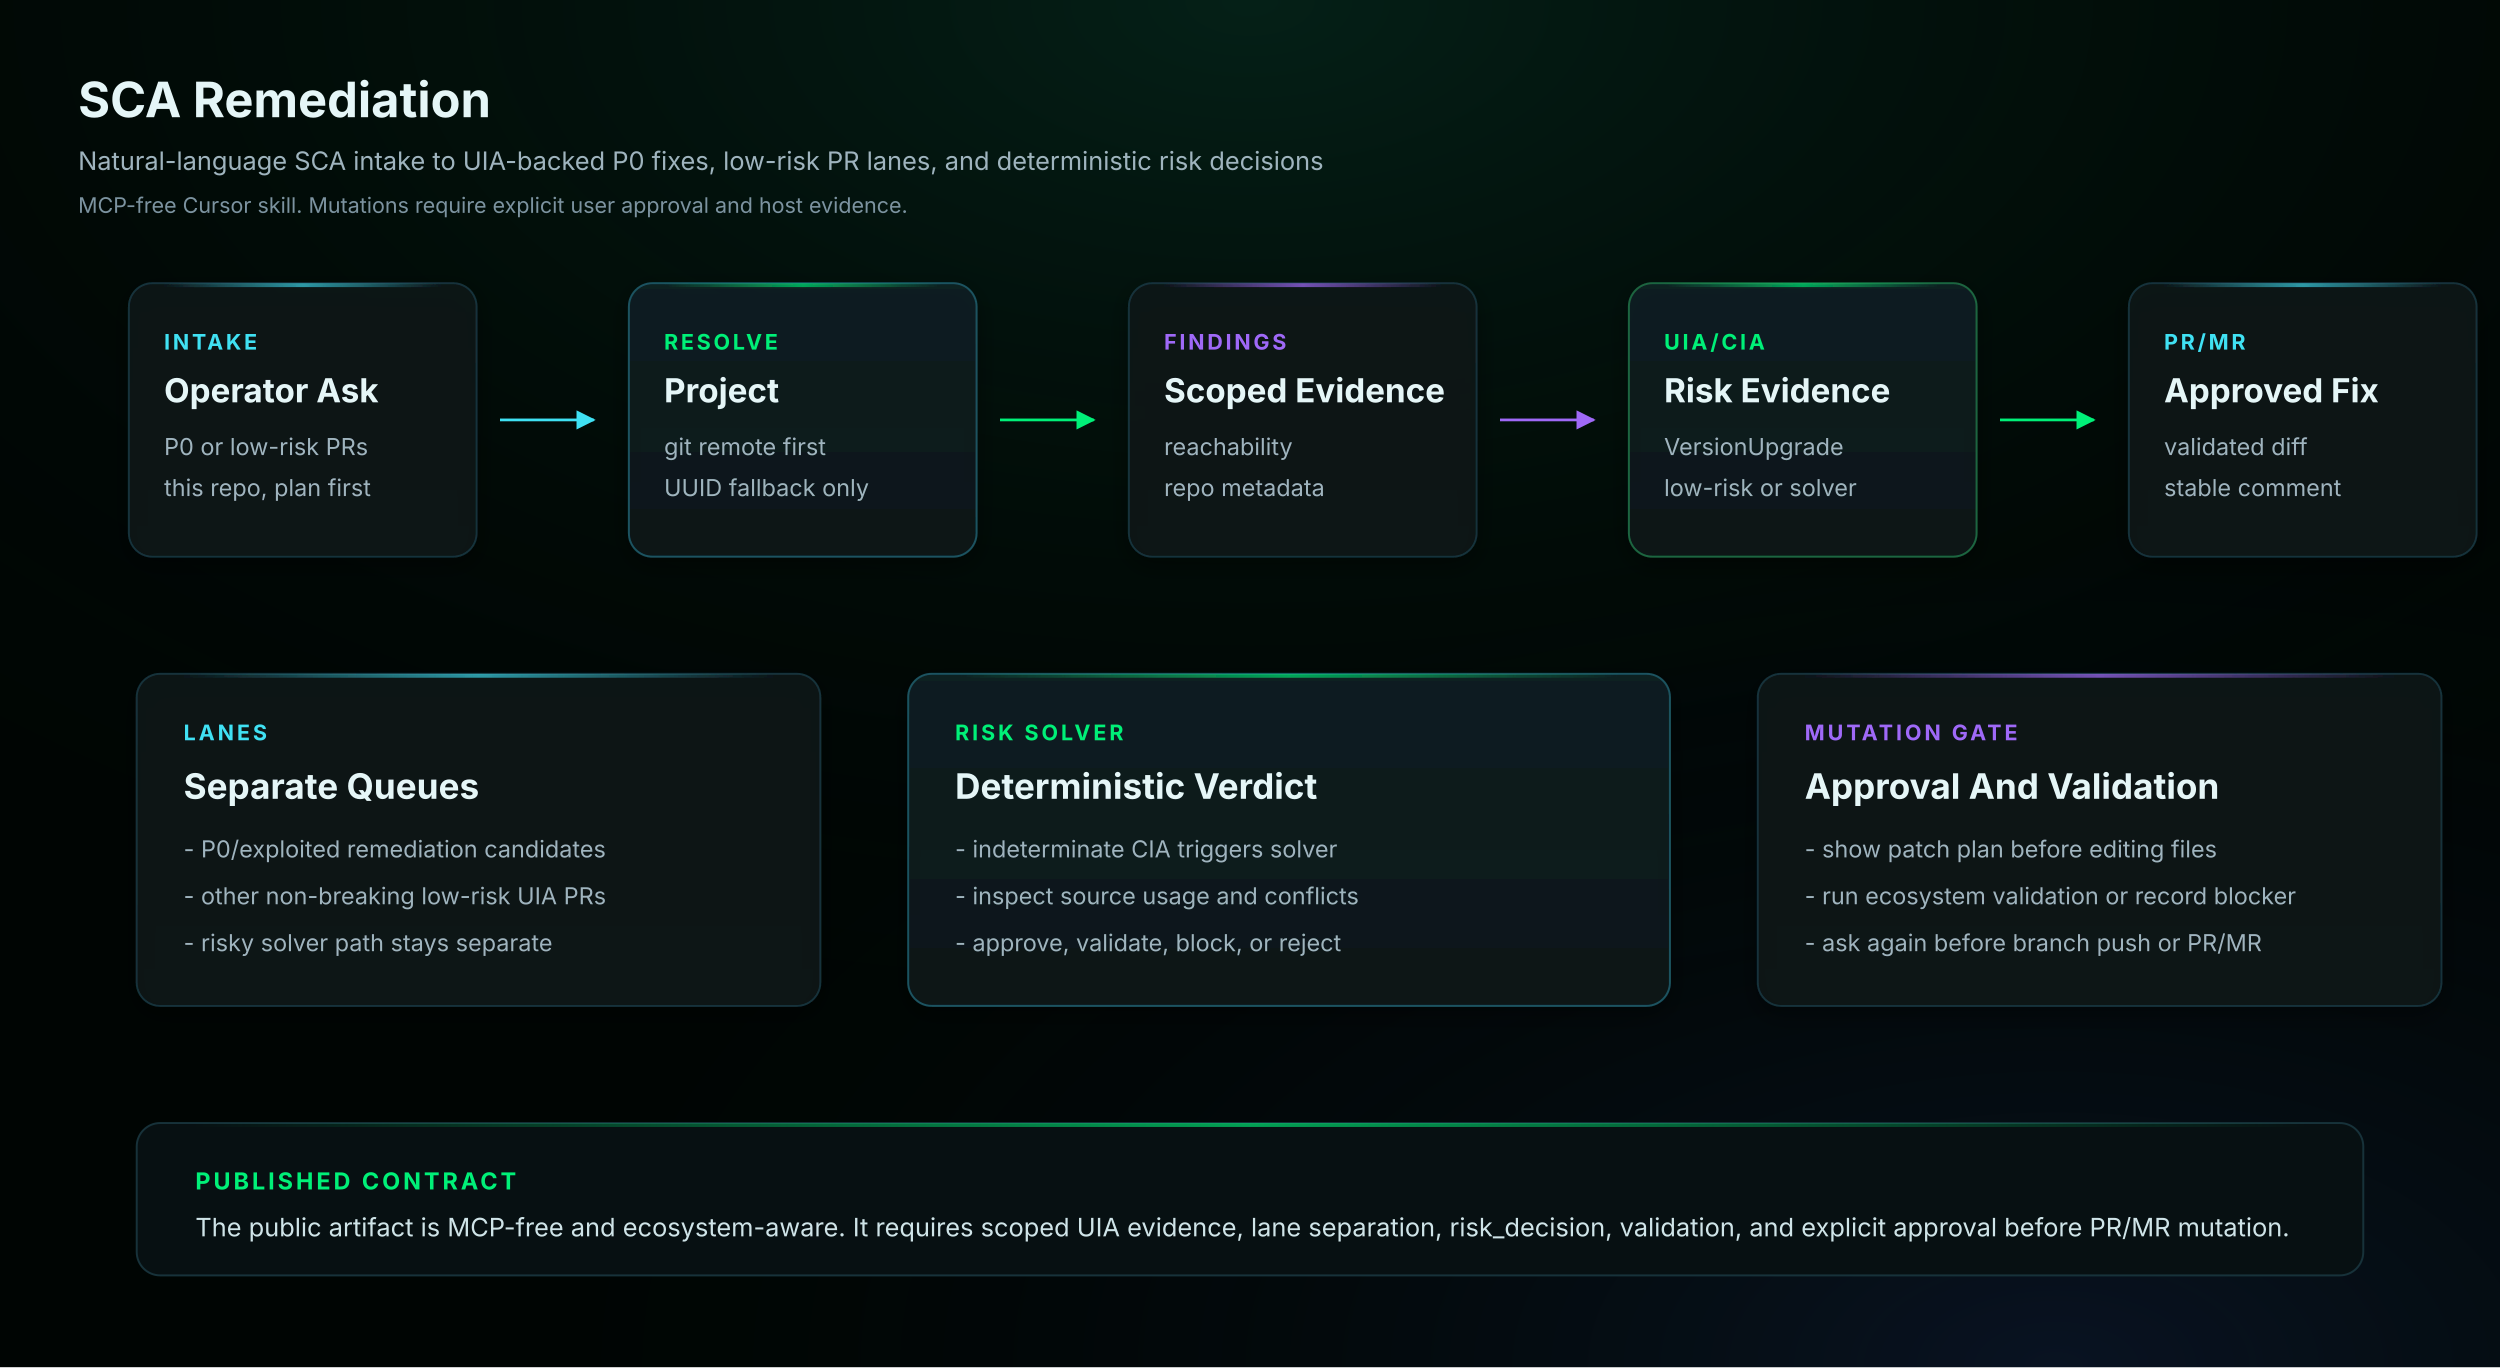
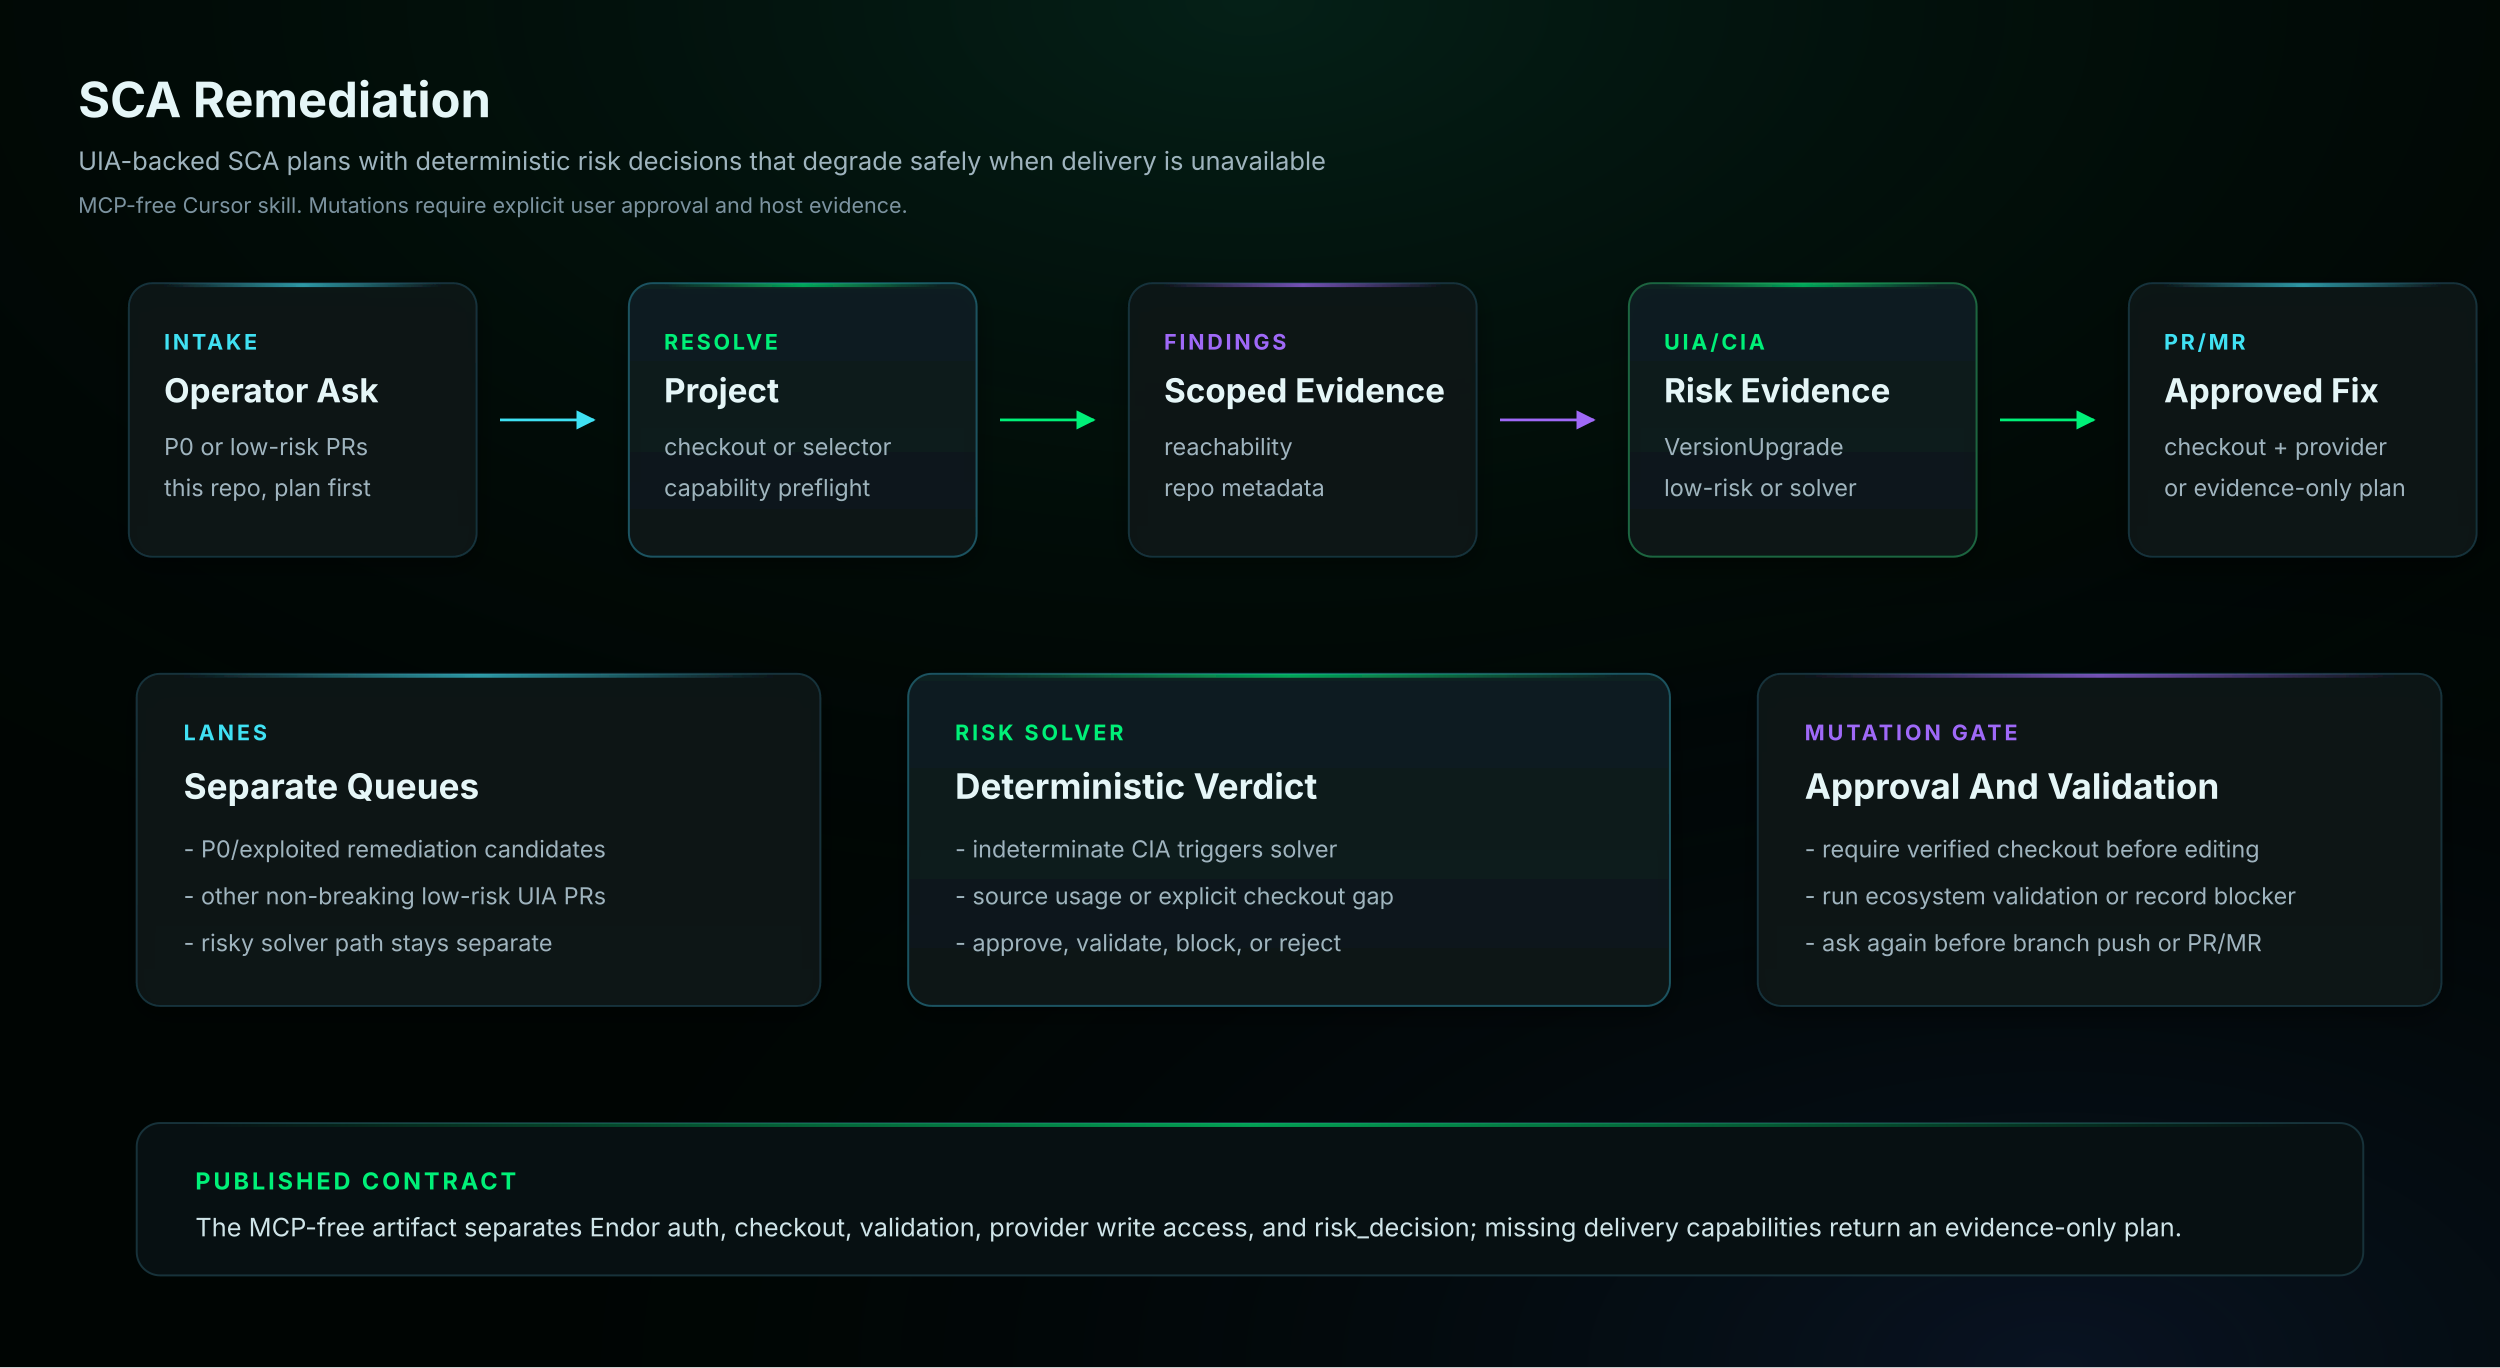
<svg xmlns="http://www.w3.org/2000/svg" viewBox="0 0 1280 700" font-family="-apple-system, BlinkMacSystemFont, 'Segoe UI', Inter, Geist, sans-serif">
  <defs>
    <radialGradient id="bgGlow" cx="50%" cy="0%" r="80%">
      <stop offset="0%" stop-color="#0a3d2c" stop-opacity="0.48" />
      <stop offset="100%" stop-color="#000503" stop-opacity="0" />
    </radialGradient>
    <radialGradient id="bgGlow2" cx="82%" cy="100%" r="65%">
      <stop offset="0%" stop-color="#1a2f5e" stop-opacity="0.34" />
      <stop offset="100%" stop-color="#000503" stop-opacity="0" />
    </radialGradient>
    <linearGradient id="cardGlass" x1="0%" y1="0%" x2="0%" y2="100%">
      <stop offset="0%" stop-color="#0d1518" stop-opacity="0.94" />
      <stop offset="100%" stop-color="#0a1112" stop-opacity="0.97" />
    </linearGradient>
    <linearGradient id="cardGlassActive" x1="0%" y1="0%" x2="0%" y2="100%">
      <stop offset="0%" stop-color="#0e2023" stop-opacity="0.96" />
      <stop offset="100%" stop-color="#091517" stop-opacity="0.98" />
    </linearGradient>
    <linearGradient id="hairline" x1="0%" y1="0%" x2="100%" y2="0%">
      <stop offset="0%" stop-color="#3fe1f3" stop-opacity="0" />
      <stop offset="50%" stop-color="#3fe1f3" stop-opacity="0.64" />
      <stop offset="100%" stop-color="#3fe1f3" stop-opacity="0" />
    </linearGradient>
    <linearGradient id="hairlineGreen" x1="0%" y1="0%" x2="100%" y2="0%">
      <stop offset="0%" stop-color="#00f078" stop-opacity="0" />
      <stop offset="50%" stop-color="#00f078" stop-opacity="0.64" />
      <stop offset="100%" stop-color="#00f078" stop-opacity="0" />
    </linearGradient>
    <linearGradient id="hairlinePurple" x1="0%" y1="0%" x2="100%" y2="0%">
      <stop offset="0%" stop-color="#9f69f7" stop-opacity="0" />
      <stop offset="50%" stop-color="#9f69f7" stop-opacity="0.70" />
      <stop offset="100%" stop-color="#9f69f7" stop-opacity="0" />
    </linearGradient>
    <filter id="cardShadow" x="-10%" y="-10%" width="120%" height="130%">
      <feGaussianBlur in="SourceAlpha" stdDeviation="6" />
      <feOffset dx="0" dy="4" />
      <feComponentTransfer>
        <feFuncA type="linear" slope="0.42" />
      </feComponentTransfer>
      <feMerge>
        <feMergeNode />
        <feMergeNode in="SourceGraphic" />
      </feMerge>
    </filter>
    <marker id="arrowCyan" viewBox="0 0 10 10" refX="9" refY="5" markerWidth="7" markerHeight="7" orient="auto-start-reverse">
      <path d="M 0 0 L 10 5 L 0 10 z" fill="#3fe1f3" />
    </marker>
    <marker id="arrowGreen" viewBox="0 0 10 10" refX="9" refY="5" markerWidth="7" markerHeight="7" orient="auto-start-reverse">
      <path d="M 0 0 L 10 5 L 0 10 z" fill="#00f078" />
    </marker>
    <marker id="arrowPurple" viewBox="0 0 10 10" refX="9" refY="5" markerWidth="7" markerHeight="7" orient="auto-start-reverse">
      <path d="M 0 0 L 10 5 L 0 10 z" fill="#9f69f7" />
    </marker>
  </defs>
  <rect width="1280" height="700" fill="#000503" />
  <rect width="1280" height="700" fill="url(#bgGlow)" />
  <rect width="1280" height="700" fill="url(#bgGlow2)" />
  <g transform="translate(40, 34)">
    <text x="0" y="26" font-size="25" font-weight="700" fill="#e5f6f7">SCA Remediation</text>
-     <text x="0" y="53" font-size="13" fill="#9fb4be">Natural-language SCA intake to UIA-backed P0 fixes, low-risk PR lanes, and deterministic risk decisions</text>
+     <text x="0" y="53" font-size="13" fill="#9fb4be">UIA-backed SCA plans with deterministic risk decisions that degrade safely when delivery is unavailable</text>
    <text x="0" y="75" font-size="11" fill="#7c93a0">MCP-free Cursor skill. Mutations require explicit user approval and host evidence.</text>
  </g>
  <g transform="translate(66, 145)">
    <g filter="url(#cardShadow)">
      <rect width="178" height="140" rx="12" fill="url(#cardGlass)" stroke="#17323a" />
      <rect x="18" y="0" width="142" height="2" fill="url(#hairline)" />
      <text x="18" y="34" font-size="11" font-weight="700" fill="#3fe1f3" letter-spacing="1.4">INTAKE</text>
      <text x="18" y="61" font-size="17" font-weight="700" fill="#e5f6f7">Operator Ask</text>
      <text x="18" y="88" font-size="12" fill="#9fb4be">P0 or low-risk PRs</text>
      <text x="18" y="109" font-size="12" fill="#9fb4be">this repo, plan first</text>
    </g>
    <line x1="190" y1="70" x2="238" y2="70" stroke="#3fe1f3" stroke-width="1.4" marker-end="url(#arrowCyan)" />
    <g transform="translate(256,0)" filter="url(#cardShadow)">
      <rect width="178" height="140" rx="12" fill="url(#cardGlassActive)" stroke="#1c5360" />
      <rect x="18" y="0" width="142" height="2" fill="url(#hairlineGreen)" />
      <text x="18" y="34" font-size="11" font-weight="700" fill="#00f078" letter-spacing="1.4">RESOLVE</text>
      <text x="18" y="61" font-size="17" font-weight="700" fill="#e5f6f7">Project</text>
-       <text x="18" y="88" font-size="12" fill="#9fb4be">git remote first</text>
-       <text x="18" y="109" font-size="12" fill="#9fb4be">UUID fallback only</text>
+       <text x="18" y="88" font-size="12" fill="#9fb4be">checkout or selector</text>
+       <text x="18" y="109" font-size="12" fill="#9fb4be">capability preflight</text>
    </g>
    <line x1="446" y1="70" x2="494" y2="70" stroke="#00f078" stroke-width="1.4" marker-end="url(#arrowGreen)" />
    <g transform="translate(512,0)" filter="url(#cardShadow)">
      <rect width="178" height="140" rx="12" fill="url(#cardGlass)" stroke="#17323a" />
      <rect x="18" y="0" width="142" height="2" fill="url(#hairlinePurple)" />
      <text x="18" y="34" font-size="11" font-weight="700" fill="#9f69f7" letter-spacing="1.4">FINDINGS</text>
      <text x="18" y="61" font-size="17" font-weight="700" fill="#e5f6f7">Scoped Evidence</text>
      <text x="18" y="88" font-size="12" fill="#9fb4be">reachability</text>
      <text x="18" y="109" font-size="12" fill="#9fb4be">repo metadata</text>
    </g>
    <line x1="702" y1="70" x2="750" y2="70" stroke="#9f69f7" stroke-width="1.4" marker-end="url(#arrowPurple)" />
    <g transform="translate(768,0)" filter="url(#cardShadow)">
      <rect width="178" height="140" rx="12" fill="url(#cardGlassActive)" stroke="#1f6540" />
      <rect x="18" y="0" width="142" height="2" fill="url(#hairlineGreen)" />
      <text x="18" y="34" font-size="11" font-weight="700" fill="#00f078" letter-spacing="1.4">UIA/CIA</text>
      <text x="18" y="61" font-size="17" font-weight="700" fill="#e5f6f7">Risk Evidence</text>
      <text x="18" y="88" font-size="12" fill="#9fb4be">VersionUpgrade</text>
      <text x="18" y="109" font-size="12" fill="#9fb4be">low-risk or solver</text>
    </g>
    <line x1="958" y1="70" x2="1006" y2="70" stroke="#00f078" stroke-width="1.4" marker-end="url(#arrowGreen)" />
    <g transform="translate(1024,0)" filter="url(#cardShadow)">
      <rect width="178" height="140" rx="12" fill="url(#cardGlass)" stroke="#17323a" />
      <rect x="18" y="0" width="142" height="2" fill="url(#hairline)" />
      <text x="18" y="34" font-size="11" font-weight="700" fill="#3fe1f3" letter-spacing="1.4">PR/MR</text>
      <text x="18" y="61" font-size="17" font-weight="700" fill="#e5f6f7">Approved Fix</text>
-       <text x="18" y="88" font-size="12" fill="#9fb4be">validated diff</text>
-       <text x="18" y="109" font-size="12" fill="#9fb4be">stable comment</text>
+       <text x="18" y="88" font-size="12" fill="#9fb4be">checkout + provider</text>
+       <text x="18" y="109" font-size="12" fill="#9fb4be">or evidence-only plan</text>
    </g>
  </g>
  <g transform="translate(70, 345)">
    <g filter="url(#cardShadow)">
      <rect width="350" height="170" rx="12" fill="url(#cardGlass)" stroke="#17323a" />
      <rect x="24" y="0" width="302" height="2" fill="url(#hairline)" />
      <text x="24" y="34" font-size="11" font-weight="700" fill="#3fe1f3" letter-spacing="1.5">LANES</text>
      <text x="24" y="64" font-size="18" font-weight="700" fill="#e5f6f7">Separate Queues</text>
      <text x="24" y="94" font-size="12" fill="#9fb4be">- P0/exploited remediation candidates</text>
      <text x="24" y="118" font-size="12" fill="#9fb4be">- other non-breaking low-risk UIA PRs</text>
      <text x="24" y="142" font-size="12" fill="#9fb4be">- risky solver path stays separate</text>
    </g>
    <g transform="translate(395,0)" filter="url(#cardShadow)">
      <rect width="390" height="170" rx="12" fill="url(#cardGlassActive)" stroke="#1c5360" />
      <rect x="24" y="0" width="342" height="2" fill="url(#hairlineGreen)" />
      <text x="24" y="34" font-size="11" font-weight="700" fill="#00f078" letter-spacing="1.5">RISK SOLVER</text>
      <text x="24" y="64" font-size="18" font-weight="700" fill="#e5f6f7">Deterministic Verdict</text>
      <text x="24" y="94" font-size="12" fill="#9fb4be">- indeterminate CIA triggers solver</text>
-       <text x="24" y="118" font-size="12" fill="#9fb4be">- inspect source usage and conflicts</text>
+       <text x="24" y="118" font-size="12" fill="#9fb4be">- source usage or explicit checkout gap</text>
      <text x="24" y="142" font-size="12" fill="#9fb4be">- approve, validate, block, or reject</text>
    </g>
    <g transform="translate(830,0)" filter="url(#cardShadow)">
      <rect width="350" height="170" rx="12" fill="url(#cardGlass)" stroke="#17323a" />
      <rect x="24" y="0" width="302" height="2" fill="url(#hairlinePurple)" />
      <text x="24" y="34" font-size="11" font-weight="700" fill="#9f69f7" letter-spacing="1.5">MUTATION GATE</text>
      <text x="24" y="64" font-size="18" font-weight="700" fill="#e5f6f7">Approval And Validation</text>
-       <text x="24" y="94" font-size="12" fill="#9fb4be">- show patch plan before editing files</text>
+       <text x="24" y="94" font-size="12" fill="#9fb4be">- require verified checkout before editing</text>
      <text x="24" y="118" font-size="12" fill="#9fb4be">- run ecosystem validation or record blocker</text>
      <text x="24" y="142" font-size="12" fill="#9fb4be">- ask again before branch push or PR/MR</text>
    </g>
  </g>
  <g transform="translate(70, 575)">
    <rect width="1140" height="78" rx="12" fill="#071012" stroke="#17323a" />
    <rect x="30" y="0" width="1080" height="2" fill="url(#hairlineGreen)" />
    <text x="30" y="34" font-size="12" font-weight="700" fill="#00f078" letter-spacing="1.5">PUBLISHED CONTRACT</text>
-     <text x="30" y="58" font-size="13" fill="#cfe4e8">The public artifact is MCP-free and ecosystem-aware. It requires scoped UIA evidence, lane separation, risk_decision, validation, and explicit approval before PR/MR mutation.</text>
+     <text x="30" y="58" font-size="13" fill="#cfe4e8">The MCP-free artifact separates Endor auth, checkout, validation, provider write access, and risk_decision; missing delivery capabilities return an evidence-only plan.</text>
  </g>
</svg>
